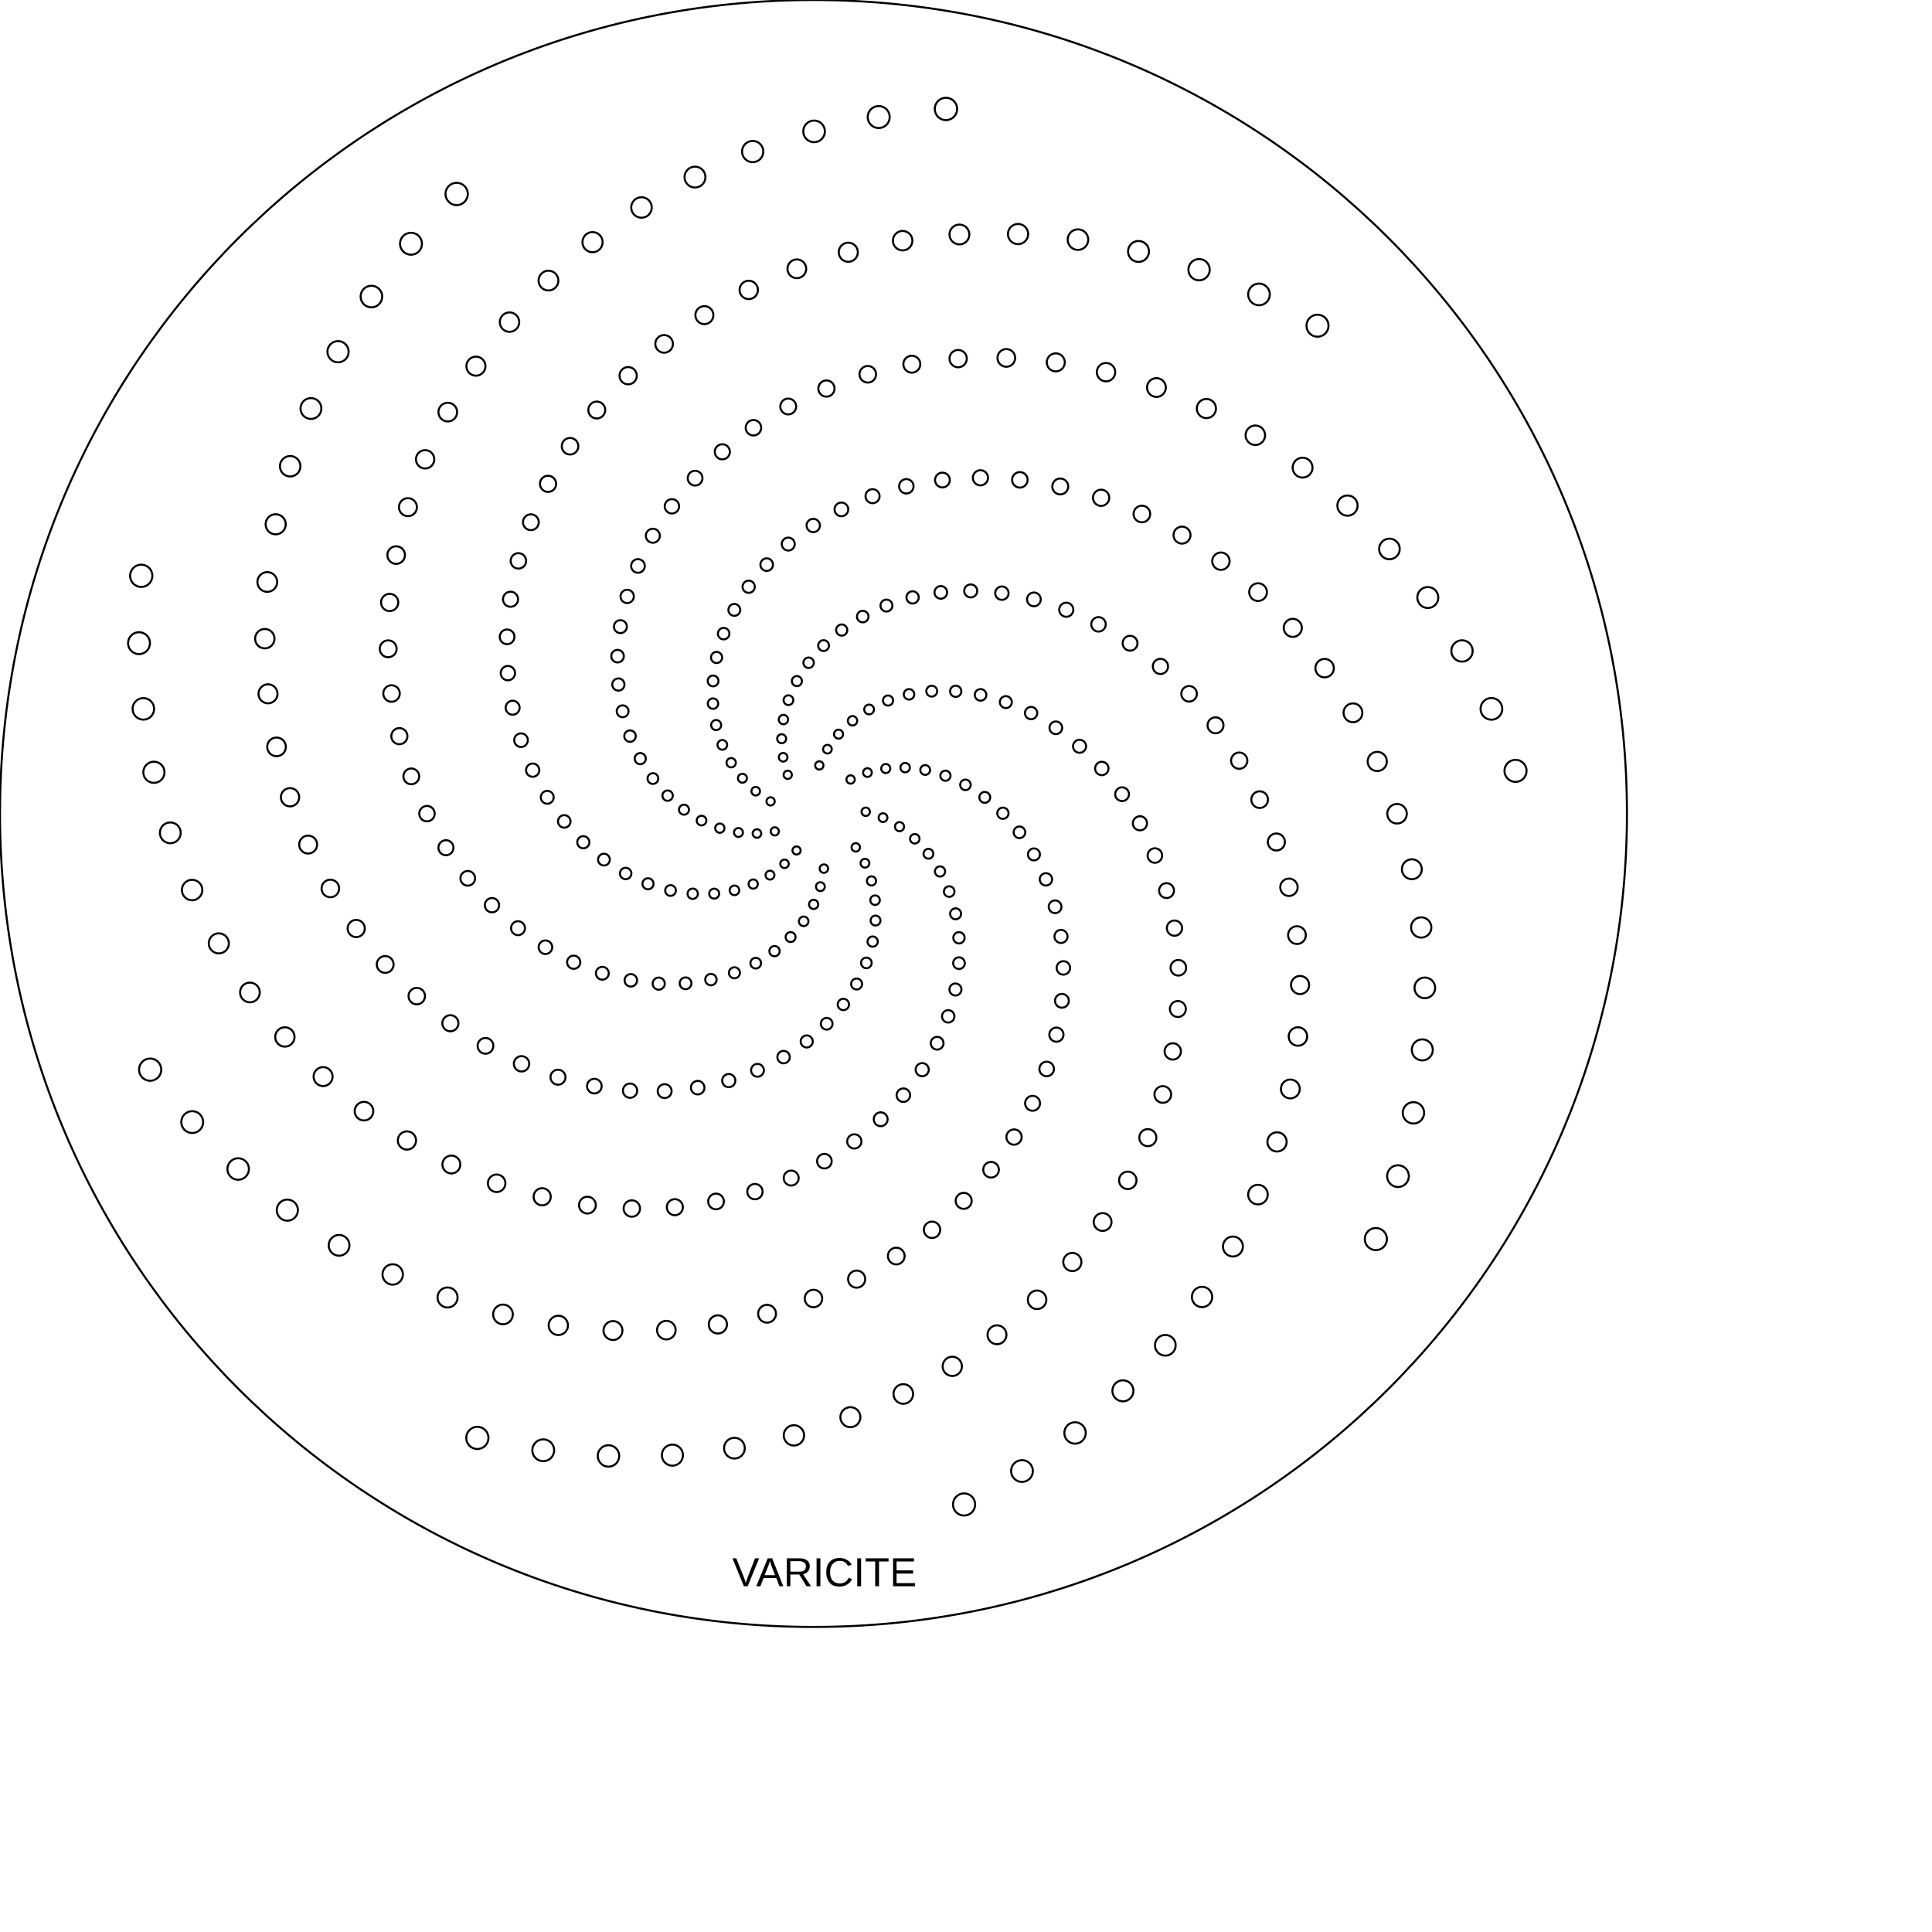
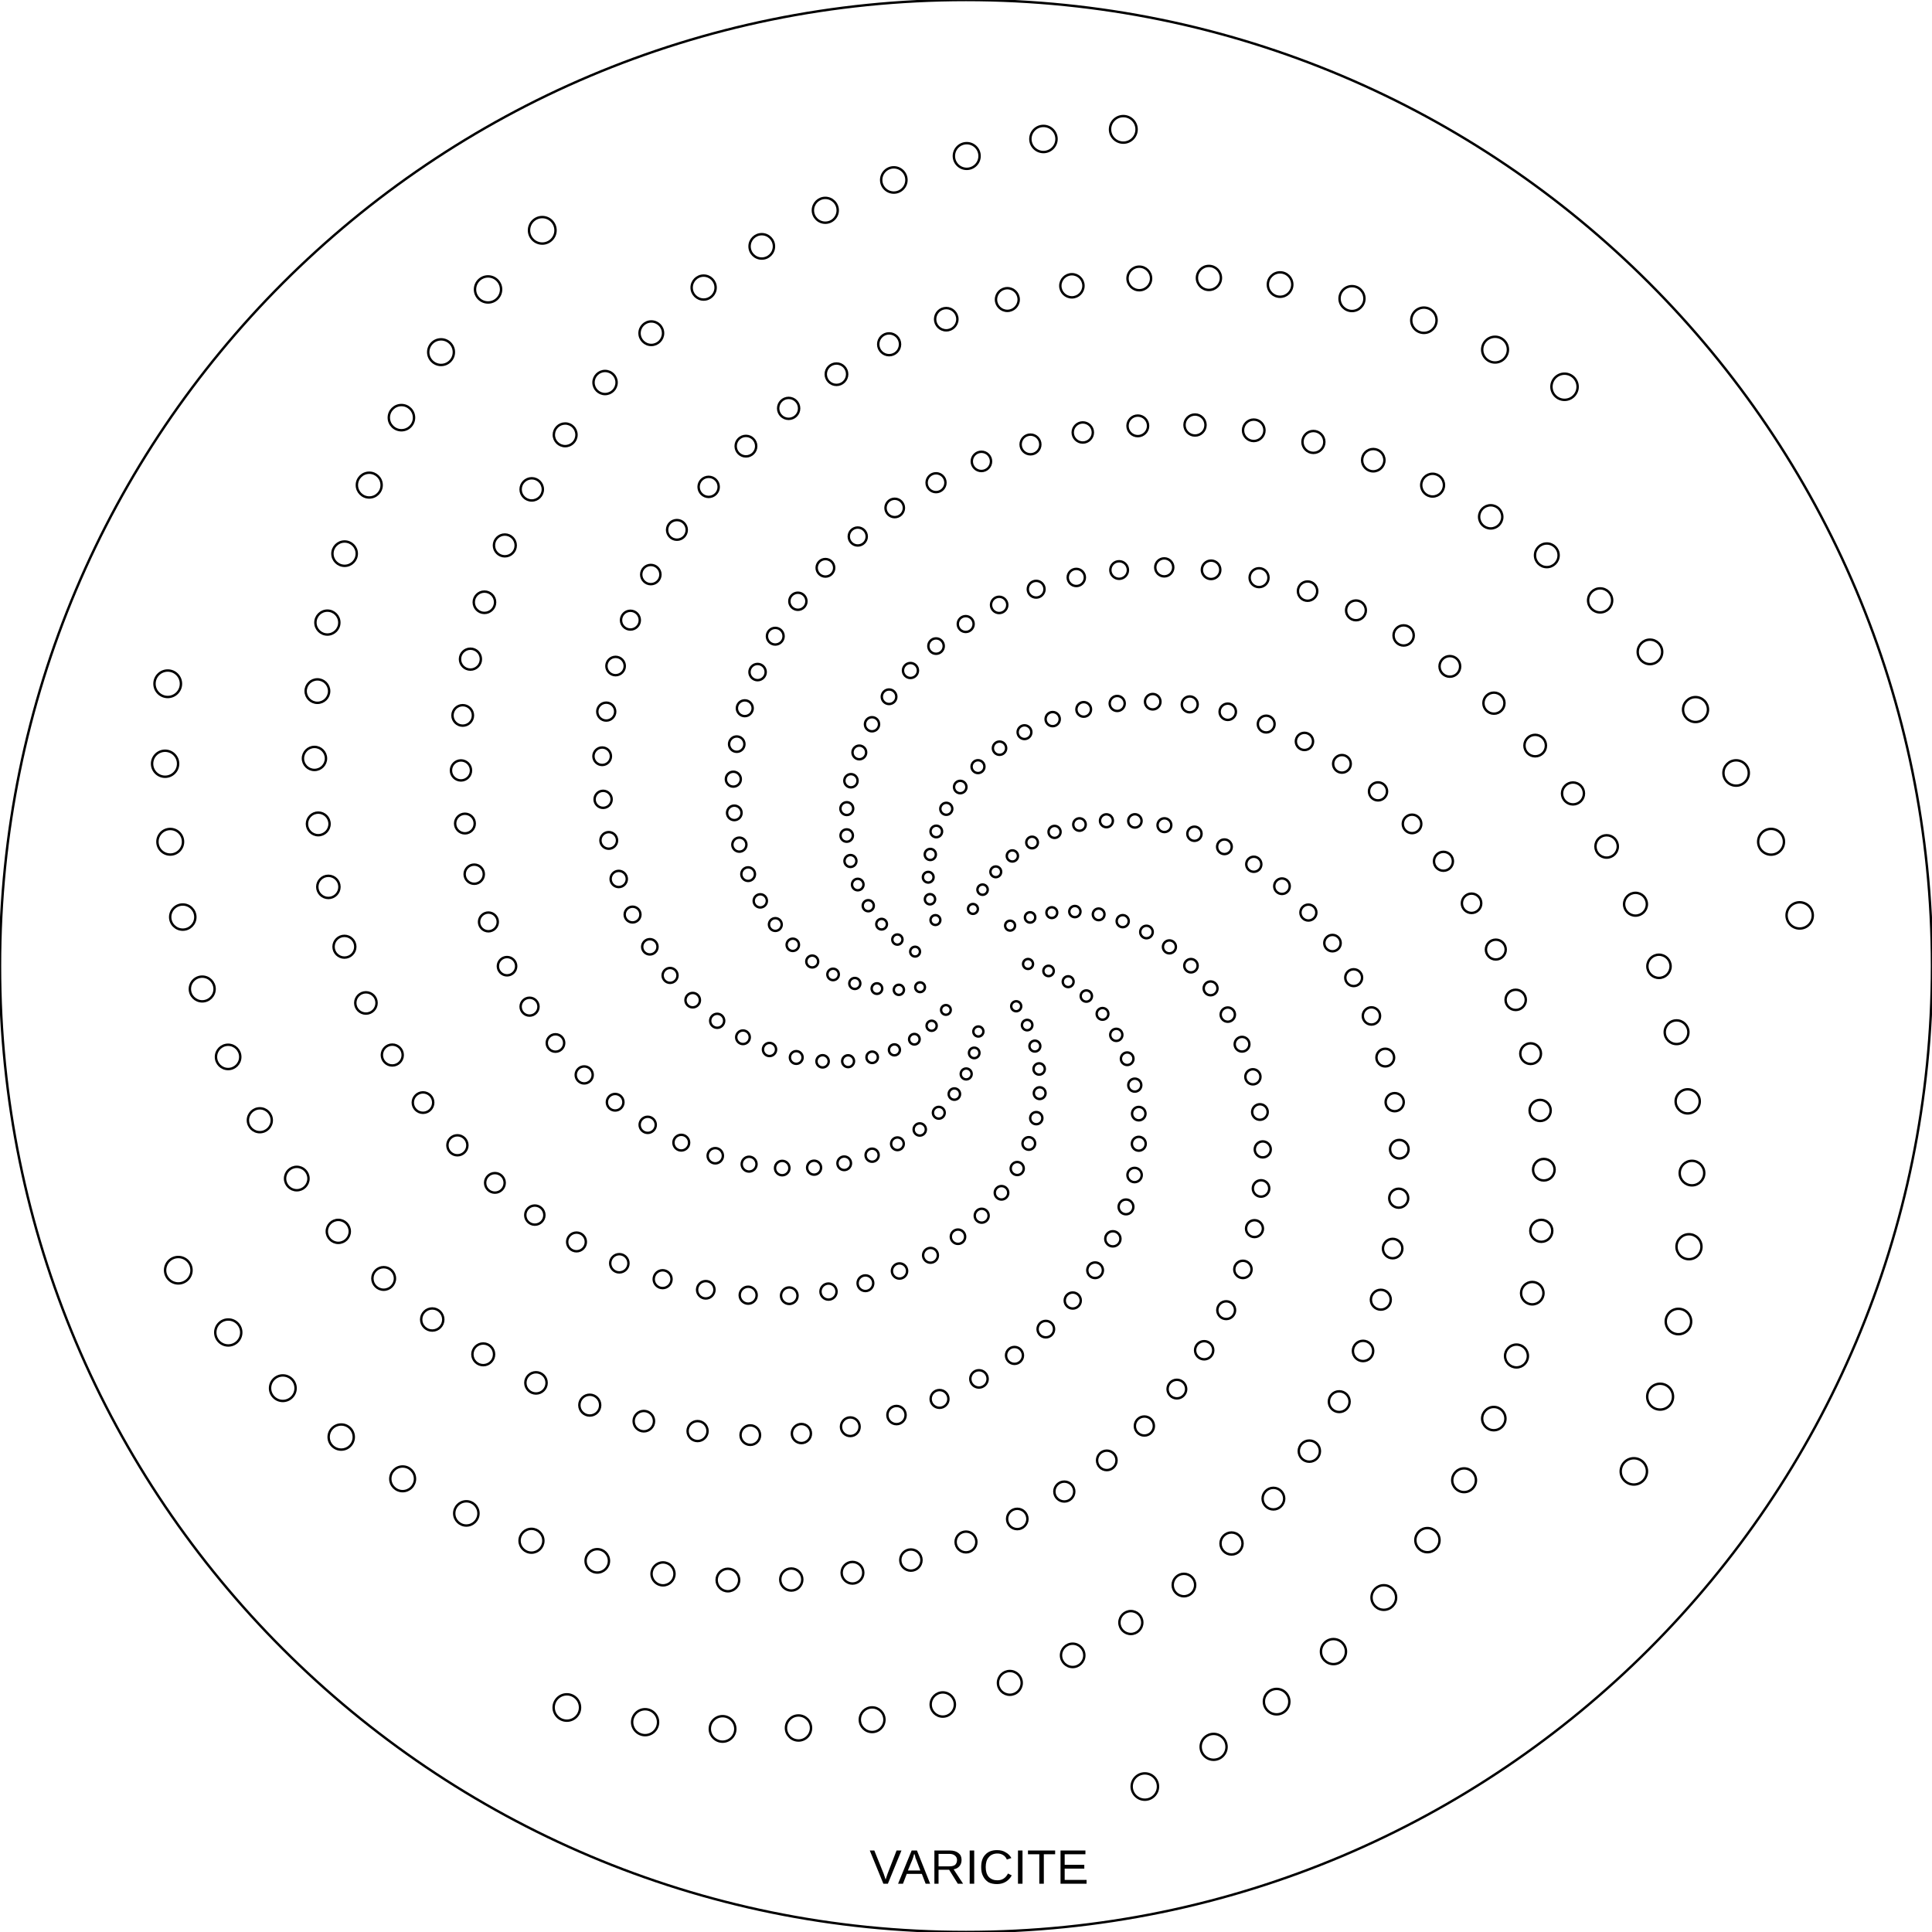
- <svg width="380" height="380" fill="none" stroke="black" viewBox="0 0 380 380" transform="scale(4)">
+ <svg width="80" height="80" fill="none" stroke="black" viewBox="0 0 80 80">
  <circle r="40" cx="40" cy="40" stroke-width="0.1" />
  <circle r="0.2" cx="39.168" cy="41.819" fill="none" stroke="black" stroke-width="0.1" />
  <circle r="0.201" cx="38.099" cy="40.879" fill="none" stroke="black" stroke-width="0.1" />
  <circle r="0.202" cx="37.892" cy="39.405" fill="none" stroke="black" stroke-width="0.1" />
  <circle r="0.203" cx="38.734" cy="38.098" fill="none" stroke="black" stroke-width="0.1" />
  <circle r="0.204" cx="40.288" cy="37.637" fill="none" stroke="black" stroke-width="0.1" />
  <circle r="0.205" cx="41.826" cy="38.329" fill="none" stroke="black" stroke-width="0.1" />
  <circle r="0.206" cx="42.569" cy="39.916" fill="none" stroke="black" stroke-width="0.1" />
  <circle r="0.207" cx="42.079" cy="41.667" fill="none" stroke="black" stroke-width="0.1" />
  <circle r="0.208" cx="40.512" cy="42.712" fill="none" stroke="black" stroke-width="0.1" />
  <circle r="0.209" cx="38.577" cy="42.475" fill="none" stroke="black" stroke-width="0.1" />
  <circle r="0.21" cx="37.22" cy="40.986" fill="none" stroke="black" stroke-width="0.1" />
  <circle r="0.211" cx="37.159" cy="38.905" fill="none" stroke="black" stroke-width="0.1" />
  <circle r="0.212" cx="38.509" cy="37.236" fill="none" stroke="black" stroke-width="0.1" />
  <circle r="0.213" cx="40.686" cy="36.839" fill="none" stroke="black" stroke-width="0.1" />
  <circle r="0.214" cx="42.654" cy="37.988" fill="none" stroke="black" stroke-width="0.1" />
  <circle r="0.215" cx="43.419" cy="40.204" fill="none" stroke="black" stroke-width="0.1" />
  <circle r="0.216" cx="42.532" cy="42.446" fill="none" stroke="black" stroke-width="0.1" />
  <circle r="0.217" cx="40.34" cy="43.599" fill="none" stroke="black" stroke-width="0.1" />
  <circle r="0.218" cx="37.862" cy="43.032" fill="none" stroke="black" stroke-width="0.1" />
  <circle r="0.219" cx="36.312" cy="40.935" fill="none" stroke="black" stroke-width="0.1" />
  <circle r="0.22" cx="36.506" cy="38.268" fill="none" stroke="black" stroke-width="0.1" />
  <circle r="0.221" cx="38.436" cy="36.324" fill="none" stroke="black" stroke-width="0.1" />
  <circle r="0.222" cx="41.233" cy="36.1" fill="none" stroke="black" stroke-width="0.1" />
  <circle r="0.223" cx="43.554" cy="37.79" fill="none" stroke="black" stroke-width="0.1" />
  <circle r="0.224" cx="44.231" cy="40.649" fill="none" stroke="black" stroke-width="0.1" />
  <circle r="0.225" cx="42.852" cy="43.317" fill="none" stroke="black" stroke-width="0.1" />
  <circle r="0.226" cx="40.008" cy="44.47" fill="none" stroke="black" stroke-width="0.1" />
  <circle r="0.227" cx="37.036" cy="43.472" fill="none" stroke="black" stroke-width="0.1" />
  <circle r="0.228" cx="35.396" cy="40.723" fill="none" stroke="black" stroke-width="0.1" />
  <circle r="0.229" cx="35.953" cy="37.504" fill="none" stroke="black" stroke-width="0.1" />
  <circle r="0.23" cx="38.522" cy="35.381" fill="none" stroke="black" stroke-width="0.1" />
  <circle r="0.231" cx="41.92" cy="35.443" fill="none" stroke="black" stroke-width="0.1" />
  <circle r="0.232" cx="44.508" cy="37.746" fill="none" stroke="black" stroke-width="0.1" />
  <circle r="0.233" cx="44.982" cy="41.244" fill="none" stroke="black" stroke-width="0.1" />
  <circle r="0.234" cx="43.029" cy="44.264" fill="none" stroke="black" stroke-width="0.1" />
  <circle r="0.235" cx="39.518" cy="45.303" fill="none" stroke="black" stroke-width="0.1" />
  <circle r="0.236" cx="36.115" cy="43.78" fill="none" stroke="black" stroke-width="0.1" />
  <circle r="0.237" cx="34.496" cy="40.349" fill="none" stroke="black" stroke-width="0.1" />
  <circle r="0.238" cx="35.518" cy="36.627" fill="none" stroke="black" stroke-width="0.1" />
  <circle r="0.239" cx="38.77" cy="34.429" fill="none" stroke="black" stroke-width="0.1" />
  <circle r="0.24" cx="42.736" cy="34.886" fill="none" stroke="black" stroke-width="0.1" />
  <circle r="0.241" cx="45.493" cy="37.861" fill="none" stroke="black" stroke-width="0.1" />
  <circle r="0.242" cx="45.653" cy="41.982" fill="none" stroke="black" stroke-width="0.1" />
  <circle r="0.243" cx="43.051" cy="45.265" fill="none" stroke="black" stroke-width="0.1" />
  <circle r="0.244" cx="38.874" cy="46.077" fill="none" stroke="black" stroke-width="0.1" />
  <circle r="0.245" cx="35.118" cy="43.942" fill="none" stroke="black" stroke-width="0.1" />
  <circle r="0.246" cx="33.633" cy="39.814" fill="none" stroke="black" stroke-width="0.1" />
  <circle r="0.247" cx="35.215" cy="35.652" fill="none" stroke="black" stroke-width="0.1" />
  <circle r="0.248" cx="39.184" cy="33.491" fill="none" stroke="black" stroke-width="0.1" />
  <circle r="0.249" cx="43.667" cy="34.447" fill="none" stroke="black" stroke-width="0.1" />
  <circle r="0.25" cx="46.489" cy="38.143" fill="none" stroke="black" stroke-width="0.1" />
  <circle r="0.251" cx="46.223" cy="42.851" fill="none" stroke="black" stroke-width="0.1" />
  <circle r="0.252" cx="42.91" cy="46.3" fill="none" stroke="black" stroke-width="0.1" />
  <circle r="0.253" cx="38.085" cy="46.769" fill="none" stroke="black" stroke-width="0.1" />
  <circle r="0.254" cx="34.062" cy="43.947" fill="none" stroke="black" stroke-width="0.1" />
  <circle r="0.255" cx="32.828" cy="39.123" fill="none" stroke="black" stroke-width="0.1" />
  <circle r="0.256" cx="35.06" cy="34.598" fill="none" stroke="black" stroke-width="0.1" />
  <circle r="0.257" cx="39.761" cy="32.589" fill="none" stroke="black" stroke-width="0.1" />
  <circle r="0.258" cx="44.699" cy="34.142" fill="none" stroke="black" stroke-width="0.1" />
  <circle r="0.259" cx="47.473" cy="38.592" fill="none" stroke="black" stroke-width="0.1" />
  <circle r="0.26" cx="46.674" cy="43.84" fill="none" stroke="black" stroke-width="0.1" />
  <circle r="0.261" cx="42.601" cy="47.348" fill="none" stroke="black" stroke-width="0.1" />
  <circle r="0.262" cx="37.161" cy="47.361" fill="none" stroke="black" stroke-width="0.1" />
  <circle r="0.263" cx="32.971" cy="43.788" fill="none" stroke="black" stroke-width="0.1" />
  <circle r="0.264" cx="32.105" cy="38.283" fill="none" stroke="black" stroke-width="0.1" />
  <circle r="0.265" cx="35.064" cy="33.483" fill="none" stroke="black" stroke-width="0.1" />
  <circle r="0.266" cx="40.497" cy="31.745" fill="none" stroke="black" stroke-width="0.1" />
  <circle r="0.267" cx="45.815" cy="33.986" fill="none" stroke="black" stroke-width="0.1" />
  <circle r="0.268" cx="48.423" cy="39.208" fill="none" stroke="black" stroke-width="0.1" />
  <circle r="0.269" cx="46.989" cy="44.933" fill="none" stroke="black" stroke-width="0.1" />
  <circle r="0.27" cx="42.121" cy="48.386" fill="none" stroke="black" stroke-width="0.1" />
  <circle r="0.271" cx="36.113" cy="47.834" fill="none" stroke="black" stroke-width="0.1" />
  <circle r="0.272" cx="31.864" cy="43.457" fill="none" stroke="black" stroke-width="0.1" />
  <circle r="0.273" cx="31.482" cy="37.303" fill="none" stroke="black" stroke-width="0.1" />
  <circle r="0.274" cx="35.236" cy="32.329" fill="none" stroke="black" stroke-width="0.1" />
  <circle r="0.275" cx="41.388" cy="30.981" fill="none" stroke="black" stroke-width="0.1" />
  <circle r="0.276" cx="46.994" cy="33.992" fill="none" stroke="black" stroke-width="0.1" />
  <circle r="0.277" cx="49.315" cy="39.988" fill="none" stroke="black" stroke-width="0.1" />
  <circle r="0.278" cx="47.154" cy="46.113" fill="none" stroke="black" stroke-width="0.1" />
  <circle r="0.279" cx="41.47" cy="49.391" fill="none" stroke="black" stroke-width="0.1" />
  <circle r="0.28" cx="34.957" cy="48.169" fill="none" stroke="black" stroke-width="0.1" />
  <circle r="0.281" cx="30.765" cy="42.951" fill="none" stroke="black" stroke-width="0.1" />
  <circle r="0.282" cx="30.979" cy="36.196" fill="none" stroke="black" stroke-width="0.1" />
  <circle r="0.283" cx="35.583" cy="31.157" fill="none" stroke="black" stroke-width="0.1" />
  <circle r="0.284" cx="42.422" cy="30.318" fill="none" stroke="black" stroke-width="0.1" />
  <circle r="0.285" cx="48.216" cy="34.169" fill="none" stroke="black" stroke-width="0.1" />
  <circle r="0.286" cx="50.128" cy="40.926" fill="none" stroke="black" stroke-width="0.1" />
  <circle r="0.287" cx="47.155" cy="47.361" fill="none" stroke="black" stroke-width="0.1" />
  <circle r="0.288" cx="40.65" cy="50.34" fill="none" stroke="black" stroke-width="0.1" />
  <circle r="0.289" cx="33.71" cy="48.351" fill="none" stroke="black" stroke-width="0.1" />
  <circle r="0.29" cx="29.697" cy="42.269" fill="none" stroke="black" stroke-width="0.1" />
  <circle r="0.291" cx="30.616" cy="34.975" fill="none" stroke="black" stroke-width="0.1" />
  <circle r="0.292" cx="36.108" cy="29.99" fill="none" stroke="black" stroke-width="0.1" />
  <circle r="0.293" cx="43.589" cy="29.777" fill="none" stroke="black" stroke-width="0.1" />
  <circle r="0.294" cx="49.459" cy="34.524" fill="none" stroke="black" stroke-width="0.1" />
  <circle r="0.295" cx="50.84" cy="42.013" fill="none" stroke="black" stroke-width="0.1" />
  <circle r="0.296" cx="46.981" cy="48.655" fill="none" stroke="black" stroke-width="0.1" />
  <circle r="0.297" cx="39.668" cy="51.21" fill="none" stroke="black" stroke-width="0.1" />
  <circle r="0.298" cx="32.39" cy="48.367" fill="none" stroke="black" stroke-width="0.1" />
  <circle r="0.299" cx="28.683" cy="41.414" fill="none" stroke="black" stroke-width="0.1" />
  <circle r="0.3" cx="30.406" cy="33.659" fill="none" stroke="black" stroke-width="0.1" />
  <circle r="0.301" cx="36.814" cy="28.851" fill="none" stroke="black" stroke-width="0.1" />
  <circle r="0.302" cx="44.874" cy="29.375" fill="none" stroke="black" stroke-width="0.1" />
  <circle r="0.303" cx="50.701" cy="35.063" fill="none" stroke="black" stroke-width="0.1" />
  <circle r="0.304" cx="51.43" cy="43.239" fill="none" stroke="black" stroke-width="0.1" />
  <circle r="0.305" cx="46.625" cy="49.975" fill="none" stroke="black" stroke-width="0.1" />
  <circle r="0.306" cx="38.53" cy="51.98" fill="none" stroke="black" stroke-width="0.1" />
  <circle r="0.307" cx="31.019" cy="48.205" fill="none" stroke="black" stroke-width="0.1" />
  <circle r="0.308" cx="27.746" cy="40.39" fill="none" stroke="black" stroke-width="0.1" />
  <circle r="0.309" cx="30.366" cy="32.264" fill="none" stroke="black" stroke-width="0.1" />
  <circle r="0.31" cx="37.7" cy="27.764" fill="none" stroke="black" stroke-width="0.1" />
  <circle r="0.311" cx="46.261" cy="29.129" fill="none" stroke="black" stroke-width="0.1" />
  <circle r="0.312" cx="51.917" cy="35.787" fill="none" stroke="black" stroke-width="0.1" />
  <circle r="0.313" cx="51.88" cy="44.588" fill="none" stroke="black" stroke-width="0.1" />
  <circle r="0.314" cx="46.081" cy="51.297" fill="none" stroke="black" stroke-width="0.1" />
  <circle r="0.315" cx="37.247" cy="52.629" fill="none" stroke="black" stroke-width="0.1" />
  <circle r="0.316" cx="29.618" cy="47.857" fill="none" stroke="black" stroke-width="0.1" />
  <circle r="0.317" cx="26.909" cy="39.205" fill="none" stroke="black" stroke-width="0.1" />
  <circle r="0.318" cx="30.507" cy="30.813" fill="none" stroke="black" stroke-width="0.1" />
  <circle r="0.319" cx="38.76" cy="26.753" fill="none" stroke="black" stroke-width="0.1" />
  <circle r="0.32" cx="47.732" cy="29.056" fill="none" stroke="black" stroke-width="0.1" />
  <circle r="0.321" cx="53.084" cy="36.696" fill="none" stroke="black" stroke-width="0.1" />
  <circle r="0.322" cx="52.171" cy="46.046" fill="none" stroke="black" stroke-width="0.1" />
  <circle r="0.323" cx="45.346" cy="52.598" fill="none" stroke="black" stroke-width="0.1" />
  <circle r="0.324" cx="35.835" cy="53.135" fill="none" stroke="black" stroke-width="0.1" />
  <circle r="0.325" cx="28.21" cy="47.315" fill="none" stroke="black" stroke-width="0.1" />
  <circle r="0.326" cx="26.193" cy="37.87" fill="none" stroke="black" stroke-width="0.1" />
  <circle r="0.327" cx="30.84" cy="29.327" fill="none" stroke="black" stroke-width="0.1" />
  <circle r="0.328" cx="39.988" cy="25.84" fill="none" stroke="black" stroke-width="0.1" />
  <circle r="0.329" cx="49.265" cy="29.167" fill="none" stroke="black" stroke-width="0.1" />
  <circle r="0.33" cx="54.178" cy="37.787" fill="none" stroke="black" stroke-width="0.1" />
  <circle r="0.331" cx="52.288" cy="47.594" fill="none" stroke="black" stroke-width="0.1" />
  <circle r="0.332" cx="44.42" cy="53.852" fill="none" stroke="black" stroke-width="0.1" />
  <circle r="0.333" cx="34.307" cy="53.482" fill="none" stroke="black" stroke-width="0.1" />
  <circle r="0.334" cx="26.82" cy="46.577" fill="none" stroke="black" stroke-width="0.1" />
  <circle r="0.335" cx="25.62" cy="36.396" fill="none" stroke="black" stroke-width="0.1" />
  <circle r="0.336" cx="31.37" cy="27.829" fill="none" stroke="black" stroke-width="0.1" />
  <circle r="0.337" cx="41.373" cy="25.048" fill="none" stroke="black" stroke-width="0.1" />
  <circle r="0.338" cx="50.839" cy="29.473" fill="none" stroke="black" stroke-width="0.1" />
  <circle r="0.339" cx="55.175" cy="39.052" fill="none" stroke="black" stroke-width="0.1" />
  <circle r="0.34" cx="52.217" cy="49.211" fill="none" stroke="black" stroke-width="0.1" />
  <circle r="0.341" cx="43.305" cy="55.036" fill="none" stroke="black" stroke-width="0.1" />
  <circle r="0.342" cx="32.682" cy="53.652" fill="none" stroke="black" stroke-width="0.1" />
  <circle r="0.343" cx="25.472" cy="45.641" fill="none" stroke="black" stroke-width="0.1" />
  <circle r="0.344" cx="25.207" cy="34.8" fill="none" stroke="black" stroke-width="0.1" />
  <circle r="0.345" cx="32.102" cy="26.344" fill="none" stroke="black" stroke-width="0.1" />
  <circle r="0.346" cx="42.905" cy="24.398" fill="none" stroke="black" stroke-width="0.1" />
  <circle r="0.347" cx="52.431" cy="29.982" fill="none" stroke="black" stroke-width="0.1" />
  <circle r="0.348" cx="56.053" cy="40.483" fill="none" stroke="black" stroke-width="0.1" />
  <circle r="0.349" cx="51.946" cy="50.875" fill="none" stroke="black" stroke-width="0.1" />
  <circle r="0.35" cx="42.008" cy="56.125" fill="none" stroke="black" stroke-width="0.1" />
  <circle r="0.351" cx="30.981" cy="53.631" fill="none" stroke="black" stroke-width="0.1" />
  <circle r="0.352" cx="24.191" cy="44.51" fill="none" stroke="black" stroke-width="0.1" />
  <circle r="0.353" cx="24.974" cy="33.099" fill="none" stroke="black" stroke-width="0.1" />
  <circle r="0.354" cx="33.039" cy="24.897" fill="none" stroke="black" stroke-width="0.1" />
  <circle r="0.355" cx="44.567" cy="23.911" fill="none" stroke="black" stroke-width="0.1" />
  <circle r="0.356" cx="54.015" cy="30.7" fill="none" stroke="black" stroke-width="0.1" />
  <circle r="0.357" cx="56.788" cy="42.068" fill="none" stroke="black" stroke-width="0.1" />
  <circle r="0.358" cx="51.467" cy="52.563" fill="none" stroke="black" stroke-width="0.1" />
  <circle r="0.359" cx="40.537" cy="57.097" fill="none" stroke="black" stroke-width="0.1" />
  <circle r="0.36" cx="29.225" cy="53.407" fill="none" stroke="black" stroke-width="0.1" />
  <circle r="0.361" cx="23.001" cy="43.188" fill="none" stroke="black" stroke-width="0.1" />
  <circle r="0.362" cx="24.935" cy="31.314" fill="none" stroke="black" stroke-width="0.1" />
  <circle r="0.363" cx="34.179" cy="23.512" fill="none" stroke="black" stroke-width="0.1" />
  <circle r="0.364" cx="46.341" cy="23.604" fill="none" stroke="black" stroke-width="0.1" />
  <circle r="0.365" cx="55.567" cy="31.629" fill="none" stroke="black" stroke-width="0.1" />
  <circle r="0.366" cx="57.361" cy="43.792" fill="none" stroke="black" stroke-width="0.1" />
  <circle r="0.367" cx="50.774" cy="54.251" fill="none" stroke="black" stroke-width="0.1" />
  <circle r="0.368" cx="38.904" cy="57.927" fill="none" stroke="black" stroke-width="0.1" />
  <circle r="0.369" cx="27.438" cy="52.968" fill="none" stroke="black" stroke-width="0.1" />
  <circle r="0.37" cx="21.928" cy="41.684" fill="none" stroke="black" stroke-width="0.1" />
  <circle r="0.371" cx="25.103" cy="29.466" fill="none" stroke="black" stroke-width="0.1" />
  <circle r="0.372" cx="35.518" cy="22.216" fill="none" stroke="black" stroke-width="0.1" />
  <circle r="0.373" cx="48.209" cy="23.494" fill="none" stroke="black" stroke-width="0.1" />
  <circle r="0.374" cx="57.061" cy="32.769" fill="none" stroke="black" stroke-width="0.1" />
  <circle r="0.375" cx="57.751" cy="45.638" fill="none" stroke="black" stroke-width="0.1" />
  <circle r="0.376" cx="49.862" cy="55.911" fill="none" stroke="black" stroke-width="0.1" />
  <circle r="0.377" cx="37.122" cy="58.594" fill="none" stroke="black" stroke-width="0.1" />
  <circle r="0.378" cx="25.645" cy="52.31" fill="none" stroke="black" stroke-width="0.1" />
  <circle r="0.379" cx="20.995" cy="40.008" fill="none" stroke="black" stroke-width="0.1" />
  <circle r="0.38" cx="25.49" cy="27.579" fill="none" stroke="black" stroke-width="0.1" />
  <circle r="0.381" cx="37.048" cy="21.033" fill="none" stroke="black" stroke-width="0.1" />
  <circle r="0.382" cx="50.148" cy="23.595" fill="none" stroke="black" stroke-width="0.1" />
  <circle r="0.383" cx="58.47" cy="34.116" fill="none" stroke="black" stroke-width="0.1" />
  <circle r="0.384" cx="57.942" cy="47.586" fill="none" stroke="black" stroke-width="0.1" />
  <circle r="0.385" cx="48.732" cy="57.519" fill="none" stroke="black" stroke-width="0.1" />
  <circle r="0.386" cx="35.209" cy="59.078" fill="none" stroke="black" stroke-width="0.1" />
  <circle r="0.387" cx="23.872" cy="51.426" fill="none" stroke="black" stroke-width="0.1" />
  <circle r="0.388" cx="20.224" cy="38.175" fill="none" stroke="black" stroke-width="0.1" />
  <circle r="0.389" cx="26.104" cy="25.679" fill="none" stroke="black" stroke-width="0.1" />
  <circle r="0.39" cx="38.759" cy="19.988" fill="none" stroke="black" stroke-width="0.1" />
  <circle r="0.391" cx="52.135" cy="23.92" fill="none" stroke="black" stroke-width="0.1" />
  <circle r="0.392" cx="59.77" cy="35.664" fill="none" stroke="black" stroke-width="0.1" />
  <circle r="0.393" cx="57.918" cy="49.615" fill="none" stroke="black" stroke-width="0.1" />
  <circle r="0.394" cx="47.386" cy="59.048" fill="none" stroke="black" stroke-width="0.1" />
  <circle r="0.395" cx="33.184" cy="59.36" fill="none" stroke="black" stroke-width="0.1" />
  <circle r="0.396" cx="22.146" cy="50.315" fill="none" stroke="black" stroke-width="0.1" />
  <circle r="0.397" cx="19.637" cy="36.199" fill="none" stroke="black" stroke-width="0.1" />
  <circle r="0.398" cx="26.949" cy="23.791" fill="none" stroke="black" stroke-width="0.1" />
  <circle r="0.399" cx="40.638" cy="19.105" fill="none" stroke="black" stroke-width="0.1" />
  <circle r="0.4" cx="54.144" cy="24.477" fill="none" stroke="black" stroke-width="0.1" />
  <circle r="0.401" cx="60.934" cy="37.403" fill="none" stroke="black" stroke-width="0.1" />
  <circle r="0.402" cx="57.667" cy="51.7" fill="none" stroke="black" stroke-width="0.1" />
  <circle r="0.403" cx="45.83" cy="60.471" fill="none" stroke="black" stroke-width="0.1" />
  <circle r="0.404" cx="31.068" cy="59.425" fill="none" stroke="black" stroke-width="0.1" />
  <circle r="0.405" cx="20.493" cy="48.98" fill="none" stroke="black" stroke-width="0.1" />
  <circle r="0.406" cx="19.252" cy="34.101" fill="none" stroke="black" stroke-width="0.1" />
  <circle r="0.407" cx="28.03" cy="21.942" fill="none" stroke="black" stroke-width="0.1" />
  <circle r="0.408" cx="42.67" cy="18.404" fill="none" stroke="black" stroke-width="0.1" />
  <circle r="0.409" cx="56.148" cy="25.274" fill="none" stroke="black" stroke-width="0.1" />
  <circle r="0.41" cx="61.939" cy="39.32" fill="none" stroke="black" stroke-width="0.1" />
  <circle r="0.411" cx="57.177" cy="53.818" fill="none" stroke="black" stroke-width="0.1" />
  <circle r="0.412" cx="44.071" cy="61.762" fill="none" stroke="black" stroke-width="0.1" />
  <circle r="0.413" cx="28.885" cy="59.258" fill="none" stroke="black" stroke-width="0.1" />
  <circle r="0.414" cx="18.94" cy="47.424" fill="none" stroke="black" stroke-width="0.1" />
  <circle r="0.415" cx="19.088" cy="31.902" fill="none" stroke="black" stroke-width="0.1" />
  <circle r="0.416" cx="29.344" cy="20.161" fill="none" stroke="black" stroke-width="0.1" />
  <circle r="0.417" cx="44.836" cy="17.908" fill="none" stroke="black" stroke-width="0.1" />
  <circle r="0.418" cx="58.122" cy="26.312" fill="none" stroke="black" stroke-width="0.1" />
  <circle r="0.419" cx="62.762" cy="41.402" fill="none" stroke="black" stroke-width="0.1" />
  <circle r="0.42" cx="56.441" cy="55.94" fill="none" stroke="black" stroke-width="0.1" />
  <circle r="0.421" cx="42.123" cy="62.897" fill="none" stroke="black" stroke-width="0.1" />
  <circle r="0.422" cx="26.66" cy="58.847" fill="none" stroke="black" stroke-width="0.1" />
  <circle r="0.423" cx="17.516" cy="45.656" fill="none" stroke="black" stroke-width="0.1" />
  <circle r="0.424" cx="19.16" cy="29.624" fill="none" stroke="black" stroke-width="0.1" />
  <circle r="0.425" cx="30.888" cy="18.474" fill="none" stroke="black" stroke-width="0.1" />
  <circle r="0.426" cx="47.114" cy="17.634" fill="none" stroke="black" stroke-width="0.1" />
  <circle r="0.427" cx="60.035" cy="27.594" fill="none" stroke="black" stroke-width="0.1" />
  <circle r="0.428" cx="63.38" cy="43.629" fill="none" stroke="black" stroke-width="0.1" />
  <circle r="0.429" cx="55.455" cy="58.04" fill="none" stroke="black" stroke-width="0.1" />
  <circle r="0.43" cx="40" cy="63.85" fill="none" stroke="black" stroke-width="0.1" />
  <circle r="0.431" cx="24.421" cy="58.184" fill="none" stroke="black" stroke-width="0.1" />
  <circle r="0.432" cx="16.244" cy="43.687" fill="none" stroke="black" stroke-width="0.1" />
  <circle r="0.433" cx="19.48" cy="27.294" fill="none" stroke="black" stroke-width="0.1" />
  <circle r="0.434" cx="32.656" cy="16.91" fill="none" stroke="black" stroke-width="0.1" />
  <circle r="0.435" cx="49.483" cy="17.599" fill="none" stroke="black" stroke-width="0.1" />
  <circle r="0.436" cx="61.861" cy="29.116" fill="none" stroke="black" stroke-width="0.1" />
  <circle r="0.437" cx="63.774" cy="45.981" fill="none" stroke="black" stroke-width="0.1" />
  <circle r="0.438" cx="54.217" cy="60.088" fill="none" stroke="black" stroke-width="0.1" />
  <circle r="0.439" cx="37.718" cy="64.599" fill="none" stroke="black" stroke-width="0.1" />
  <circle r="0.44" cx="22.194" cy="57.262" fill="none" stroke="black" stroke-width="0.1" />
  <circle r="0.441" cx="15.152" cy="41.53" fill="none" stroke="black" stroke-width="0.1" />
  <circle r="0.442" cx="20.059" cy="24.938" fill="none" stroke="black" stroke-width="0.1" />
  <circle r="0.443" cx="34.636" cy="15.495" fill="none" stroke="black" stroke-width="0.1" />
  <circle r="0.444" cx="51.915" cy="17.818" fill="none" stroke="black" stroke-width="0.1" />
  <circle r="0.445" cx="63.569" cy="30.873" fill="none" stroke="black" stroke-width="0.1" />
  <circle r="0.446" cx="63.927" cy="48.435" fill="none" stroke="black" stroke-width="0.1" />
  <circle r="0.447" cx="52.729" cy="62.055" fill="none" stroke="black" stroke-width="0.1" />
  <circle r="0.448" cx="35.299" cy="65.124" fill="none" stroke="black" stroke-width="0.1" />
  <circle r="0.449" cx="20.01" cy="56.08" fill="none" stroke="black" stroke-width="0.1" />
  <circle r="0.45" cx="14.262" cy="39.202" fill="none" stroke="black" stroke-width="0.1" />
  <circle r="0.451" cx="20.904" cy="22.585" fill="none" stroke="black" stroke-width="0.1" />
  <circle r="0.452" cx="36.817" cy="14.256" fill="none" stroke="black" stroke-width="0.1" />
  <circle r="0.453" cx="54.385" cy="18.3" fill="none" stroke="black" stroke-width="0.1" />
  <circle r="0.454" cx="65.134" cy="32.855" fill="none" stroke="black" stroke-width="0.1" />
  <circle r="0.455" cx="63.822" cy="50.966" fill="none" stroke="black" stroke-width="0.1" />
  <circle r="0.456" cx="50.995" cy="63.913" fill="none" stroke="black" stroke-width="0.1" />
  <circle r="0.457" cx="32.765" cy="65.405" fill="none" stroke="black" stroke-width="0.1" />
  <circle r="0.458" cx="17.898" cy="54.638" fill="none" stroke="black" stroke-width="0.1" />
  <circle r="0.459" cx="13.597" cy="36.724" fill="none" stroke="black" stroke-width="0.1" />
  <circle r="0.46" cx="22.018" cy="20.264" fill="none" stroke="black" stroke-width="0.1" />
  <circle r="0.461" cx="39.182" cy="13.217" fill="none" stroke="black" stroke-width="0.1" />
  <circle r="0.462" cx="56.864" cy="19.055" fill="none" stroke="black" stroke-width="0.1" />
  <circle r="0.463" cx="66.527" cy="35.049" fill="none" stroke="black" stroke-width="0.1" />
  <circle r="0.464" cx="63.448" cy="53.547" fill="none" stroke="black" stroke-width="0.1" />
  <circle r="0.465" cx="49.024" cy="65.633" fill="none" stroke="black" stroke-width="0.1" />
  <circle r="0.466" cx="30.141" cy="65.425" fill="none" stroke="black" stroke-width="0.1" />
  <circle r="0.467" cx="15.887" cy="52.938" fill="none" stroke="black" stroke-width="0.1" />
  <circle r="0.468" cx="13.178" cy="34.116" fill="none" stroke="black" stroke-width="0.1" />
  <circle r="0.469" cx="23.402" cy="18.005" fill="none" stroke="black" stroke-width="0.1" />
  <circle r="0.47" cx="41.712" cy="12.403" fill="none" stroke="black" stroke-width="0.1" />
  <circle r="0.471" cx="59.321" cy="20.089" fill="none" stroke="black" stroke-width="0.1" />
  <circle r="0.472" cx="67.722" cy="37.442" fill="none" stroke="black" stroke-width="0.1" />
  <circle r="0.473" cx="62.794" cy="56.149" fill="none" stroke="black" stroke-width="0.1" />
  <circle r="0.474" cx="46.826" cy="67.186" fill="none" stroke="black" stroke-width="0.1" />
  <circle r="0.475" cx="27.454" cy="65.171" fill="none" stroke="black" stroke-width="0.1" />
  <circle r="0.476" cx="14.008" cy="50.989" fill="none" stroke="black" stroke-width="0.1" />
  <circle r="0.477" cx="13.021" cy="31.405" fill="none" stroke="black" stroke-width="0.1" />
  <circle r="0.478" cx="25.054" cy="15.839" fill="none" stroke="black" stroke-width="0.1" />
  <circle r="0.479" cx="44.385" cy="11.834" fill="none" stroke="black" stroke-width="0.1" />
  <circle r="0.48" cx="61.727" cy="21.402" fill="none" stroke="black" stroke-width="0.1" />
  <circle r="0.481" cx="68.695" cy="40.013" fill="none" stroke="black" stroke-width="0.1" />
  <circle r="0.482" cx="61.855" cy="58.741" fill="none" stroke="black" stroke-width="0.1" />
  <circle r="0.483" cx="44.417" cy="68.545" fill="none" stroke="black" stroke-width="0.1" />
  <circle r="0.484" cx="24.732" cy="64.632" fill="none" stroke="black" stroke-width="0.1" />
  <circle r="0.485" cx="12.289" cy="48.801" fill="none" stroke="black" stroke-width="0.1" />
  <circle r="0.486" cx="13.143" cy="28.617" fill="none" stroke="black" stroke-width="0.1" />
  <circle r="0.487" cx="26.969" cy="13.797" fill="none" stroke="black" stroke-width="0.1" />
  <circle r="0.488" cx="47.176" cy="11.53" fill="none" stroke="black" stroke-width="0.1" />
  <circle r="0.489" cx="64.05" cy="22.994" fill="none" stroke="black" stroke-width="0.1" />
  <circle r="0.49" cx="69.423" cy="42.742" fill="none" stroke="black" stroke-width="0.1" />
  <circle r="0.491" cx="60.625" cy="61.294" fill="none" stroke="black" stroke-width="0.1" />
  <circle r="0.492" cx="41.815" cy="69.685" fill="none" stroke="black" stroke-width="0.1" />
  <circle r="0.493" cx="22.007" cy="63.799" fill="none" stroke="black" stroke-width="0.1" />
  <circle r="0.494" cx="10.759" cy="46.387" fill="none" stroke="black" stroke-width="0.1" />
  <circle r="0.495" cx="13.556" cy="25.78" fill="none" stroke="black" stroke-width="0.1" />
  <circle r="0.496" cx="29.136" cy="11.908" fill="none" stroke="black" stroke-width="0.1" />
  <circle r="0.497" cx="50.059" cy="11.509" fill="none" stroke="black" stroke-width="0.1" />
  <circle r="0.498" cx="66.258" cy="24.861" fill="none" stroke="black" stroke-width="0.1" />
  <circle r="0.499" cx="69.884" cy="45.605" fill="none" stroke="black" stroke-width="0.1" />
  <circle r="0.5" cx="59.107" cy="63.774" fill="none" stroke="black" stroke-width="0.1" />
  <circle r="0.501" cx="39.039" cy="70.58" fill="none" stroke="black" stroke-width="0.1" />
  <circle r="0.502" cx="19.31" cy="62.667" fill="none" stroke="black" stroke-width="0.1" />
  <circle r="0.503" cx="9.446" cy="43.764" fill="none" stroke="black" stroke-width="0.1" />
  <circle r="0.504" cx="14.269" cy="22.926" fill="none" stroke="black" stroke-width="0.1" />
  <circle r="0.505" cx="31.543" cy="10.202" fill="none" stroke="black" stroke-width="0.1" />
  <circle r="0.506" cx="53.005" cy="11.783" fill="none" stroke="black" stroke-width="0.1" />
  <circle r="0.507" cx="68.321" cy="26.993" fill="none" stroke="black" stroke-width="0.1" />
  <circle r="0.508" cx="70.061" cy="48.575" fill="none" stroke="black" stroke-width="0.1" />
  <circle r="0.509" cx="57.301" cy="66.15" fill="none" stroke="black" stroke-width="0.1" />
  <circle r="0.51" cx="36.113" cy="71.209" fill="none" stroke="black" stroke-width="0.1" />
  <circle r="0.511" cx="16.673" cy="61.235" fill="none" stroke="black" stroke-width="0.1" />
  <circle r="0.512" cx="8.374" cy="40.952" fill="none" stroke="black" stroke-width="0.1" />
  <circle r="0.513" cx="15.29" cy="20.087" fill="none" stroke="black" stroke-width="0.1" />
  <circle r="0.514" cx="34.174" cy="8.708" fill="none" stroke="black" stroke-width="0.1" />
  <circle r="0.515" cx="55.983" cy="12.364" fill="none" stroke="black" stroke-width="0.1" />
  <circle r="0.516" cx="70.208" cy="29.381" fill="none" stroke="black" stroke-width="0.1" />
  <circle r="0.517" cx="69.937" cy="51.624" fill="none" stroke="black" stroke-width="0.1" />
  <circle r="0.518" cx="55.216" cy="68.389" fill="none" stroke="black" stroke-width="0.1" />
  <circle r="0.519" cx="33.064" cy="71.552" fill="none" stroke="black" stroke-width="0.1" />
  <circle r="0.52" cx="14.129" cy="59.505" fill="none" stroke="black" stroke-width="0.1" />
  <circle r="0.521" cx="7.568" cy="37.974" fill="none" stroke="black" stroke-width="0.1" />
  <circle r="0.522" cx="16.622" cy="17.294" fill="none" stroke="black" stroke-width="0.1" />
  <circle r="0.523" cx="37.011" cy="7.452" fill="none" stroke="black" stroke-width="0.1" />
  <circle r="0.524" cx="58.961" cy="13.261" fill="none" stroke="black" stroke-width="0.1" />
  <circle r="0.525" cx="71.889" cy="32.008" fill="none" stroke="black" stroke-width="0.1" />
  <circle r="0.526" cx="69.501" cy="54.721" fill="none" stroke="black" stroke-width="0.1" />
  <circle r="0.527" cx="52.862" cy="70.461" fill="none" stroke="black" stroke-width="0.1" />
  <circle r="0.528" cx="29.92" cy="71.591" fill="none" stroke="black" stroke-width="0.1" />
  <circle r="0.529" cx="11.711" cy="57.482" fill="none" stroke="black" stroke-width="0.1" />
  <circle r="0.53" cx="7.049" cy="34.856" fill="none" stroke="black" stroke-width="0.1" />
  <circle r="0.531" cx="18.263" cy="14.582" fill="none" stroke="black" stroke-width="0.1" />
  <circle r="0.532" cx="40.03" cy="6.46" fill="none" stroke="black" stroke-width="0.1" />
  <circle r="0.533" cx="61.907" cy="14.477" fill="none" stroke="black" stroke-width="0.1" />
  <circle r="0.534" cx="73.336" cy="34.856" fill="none" stroke="black" stroke-width="0.1" />
  <circle r="0.535" cx="68.742" cy="57.833" fill="none" stroke="black" stroke-width="0.1" />
  <circle r="0.536" cx="50.253" cy="72.333" fill="none" stroke="black" stroke-width="0.1" />
  <circle r="0.537" cx="26.712" cy="71.312" fill="none" stroke="black" stroke-width="0.1" />
  <circle r="0.538" cx="9.452" cy="55.175" fill="none" stroke="black" stroke-width="0.1" />
  <circle r="0.539" cx="6.836" cy="31.625" fill="none" stroke="black" stroke-width="0.1" />
  <circle r="0.54" cx="20.209" cy="11.985" fill="none" stroke="black" stroke-width="0.1" />
  <circle r="0.541" cx="43.207" cy="5.755" fill="none" stroke="black" stroke-width="0.1" />
  <circle r="0.542" cx="64.784" cy="16.015" fill="none" stroke="black" stroke-width="0.1" />
  <circle r="0.543" cx="74.521" cy="37.905" fill="none" stroke="black" stroke-width="0.1" />
  <circle r="0.544" cx="67.654" cy="60.927" fill="none" stroke="black" stroke-width="0.1" />
  <circle r="0.545" cx="47.405" cy="73.977" fill="none" stroke="black" stroke-width="0.1" />
  <circle r="0.546" cx="23.472" cy="70.704" fill="none" stroke="black" stroke-width="0.1" />
  <circle r="0.547" cx="7.383" cy="52.597" fill="none" stroke="black" stroke-width="0.1" />
  <circle r="0.548" cx="6.945" cy="28.313" fill="none" stroke="black" stroke-width="0.1" />
  <circle r="0.549" cx="22.454" cy="9.537" fill="none" stroke="black" stroke-width="0.1" />
  <circle r="0.55" cx="46.514" cy="5.357" fill="none" stroke="black" stroke-width="0.1" />
  <text x="36" y="78" font-size="2" font-family="Arial, Helvetica, sans-serif" fill="black" stroke="none">VARICITE</text>
</svg>
